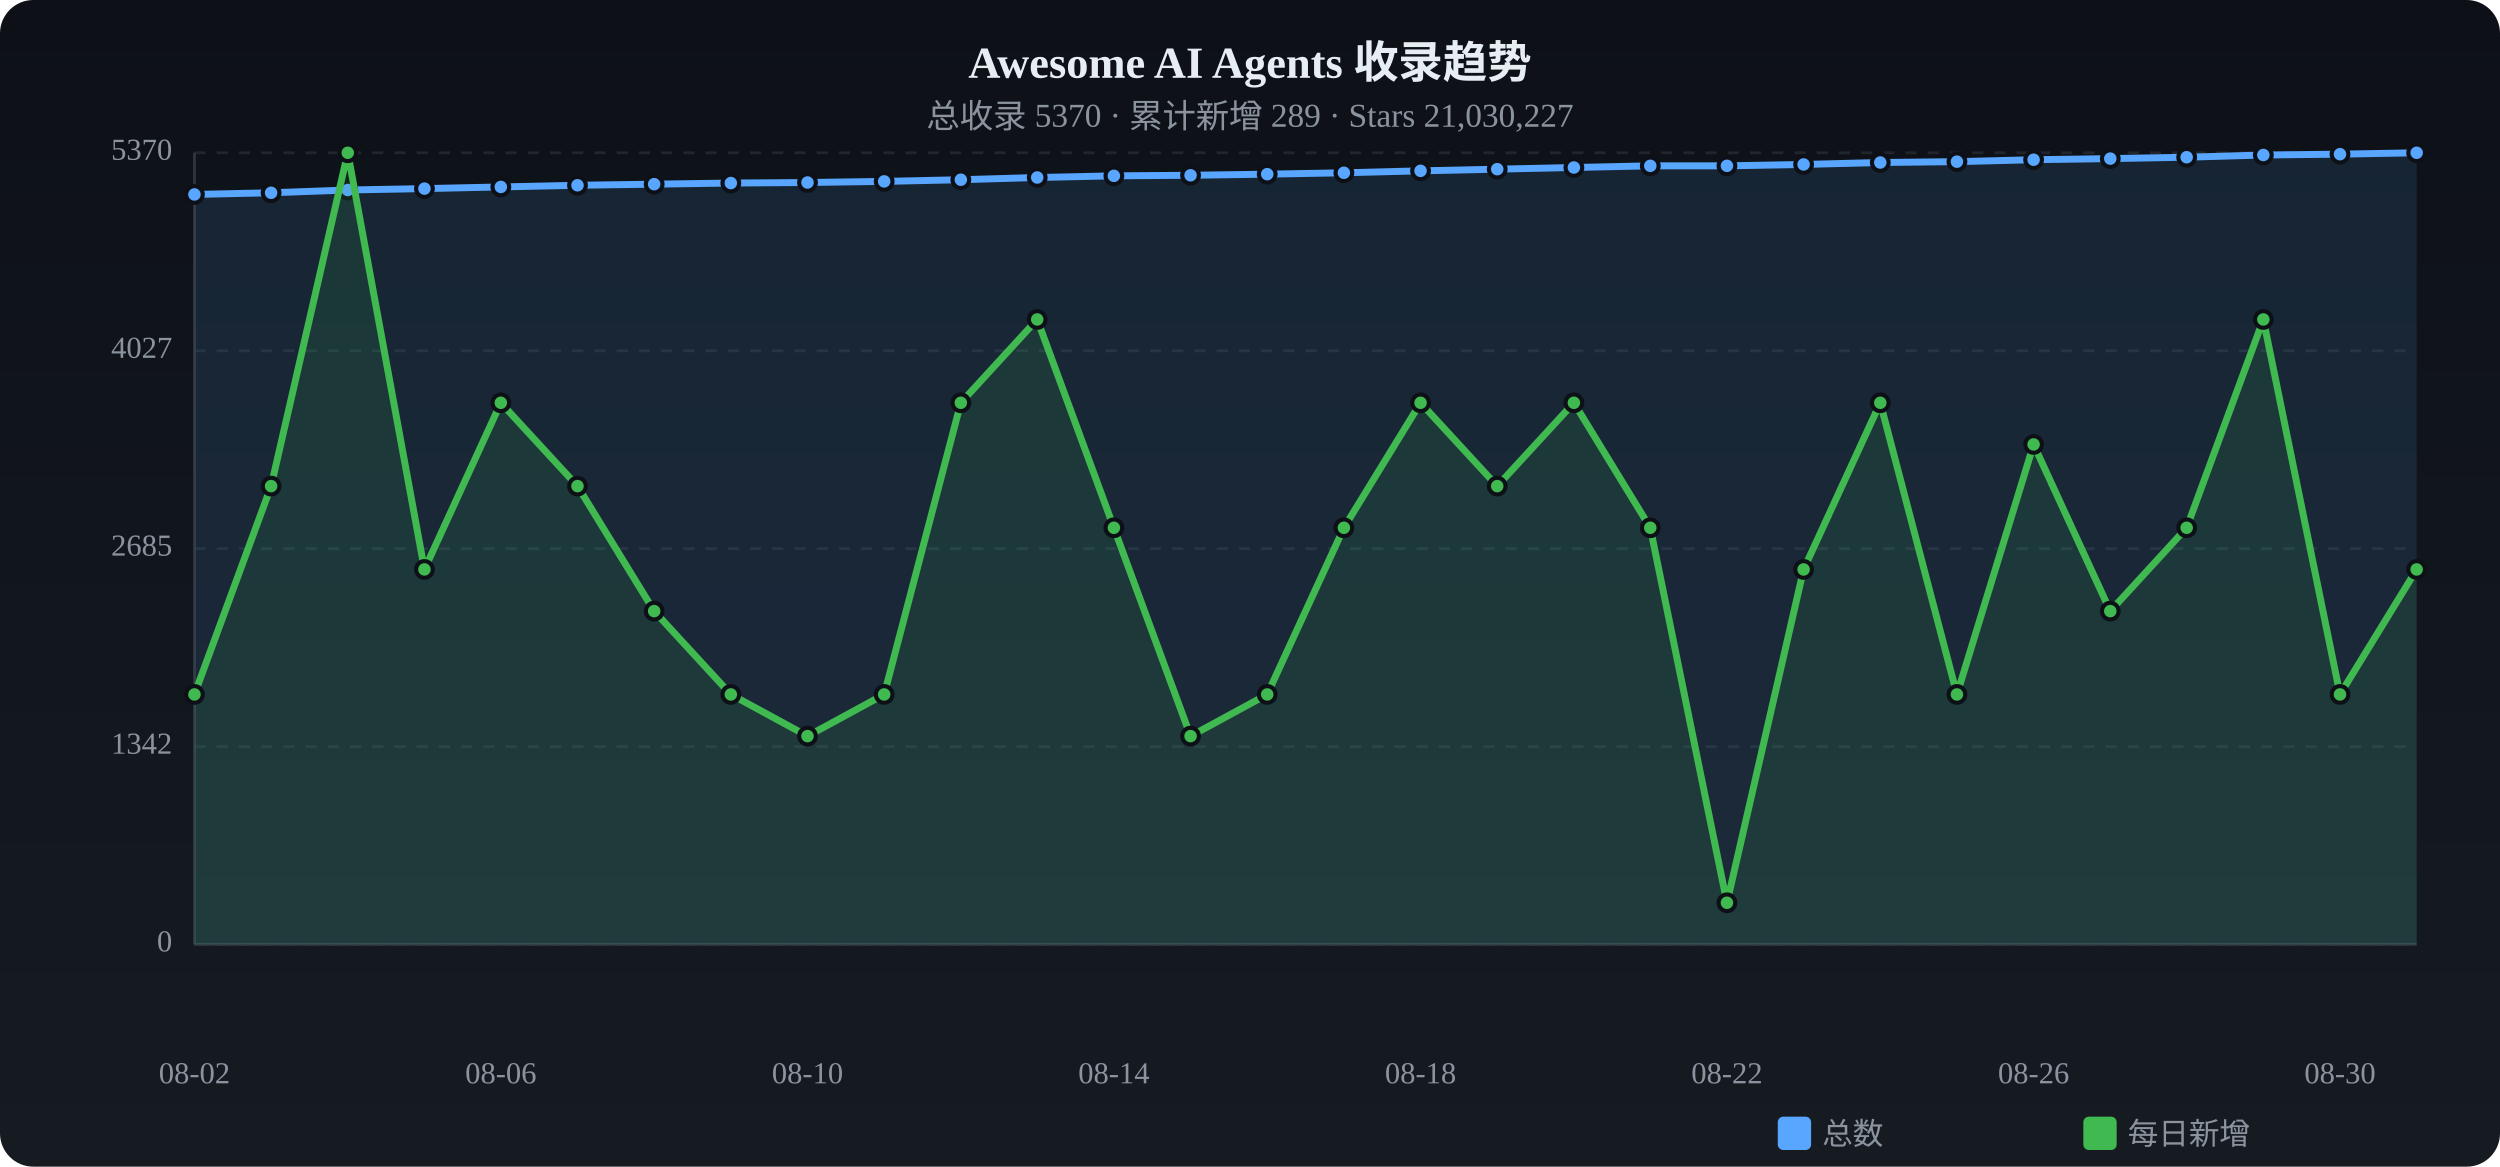
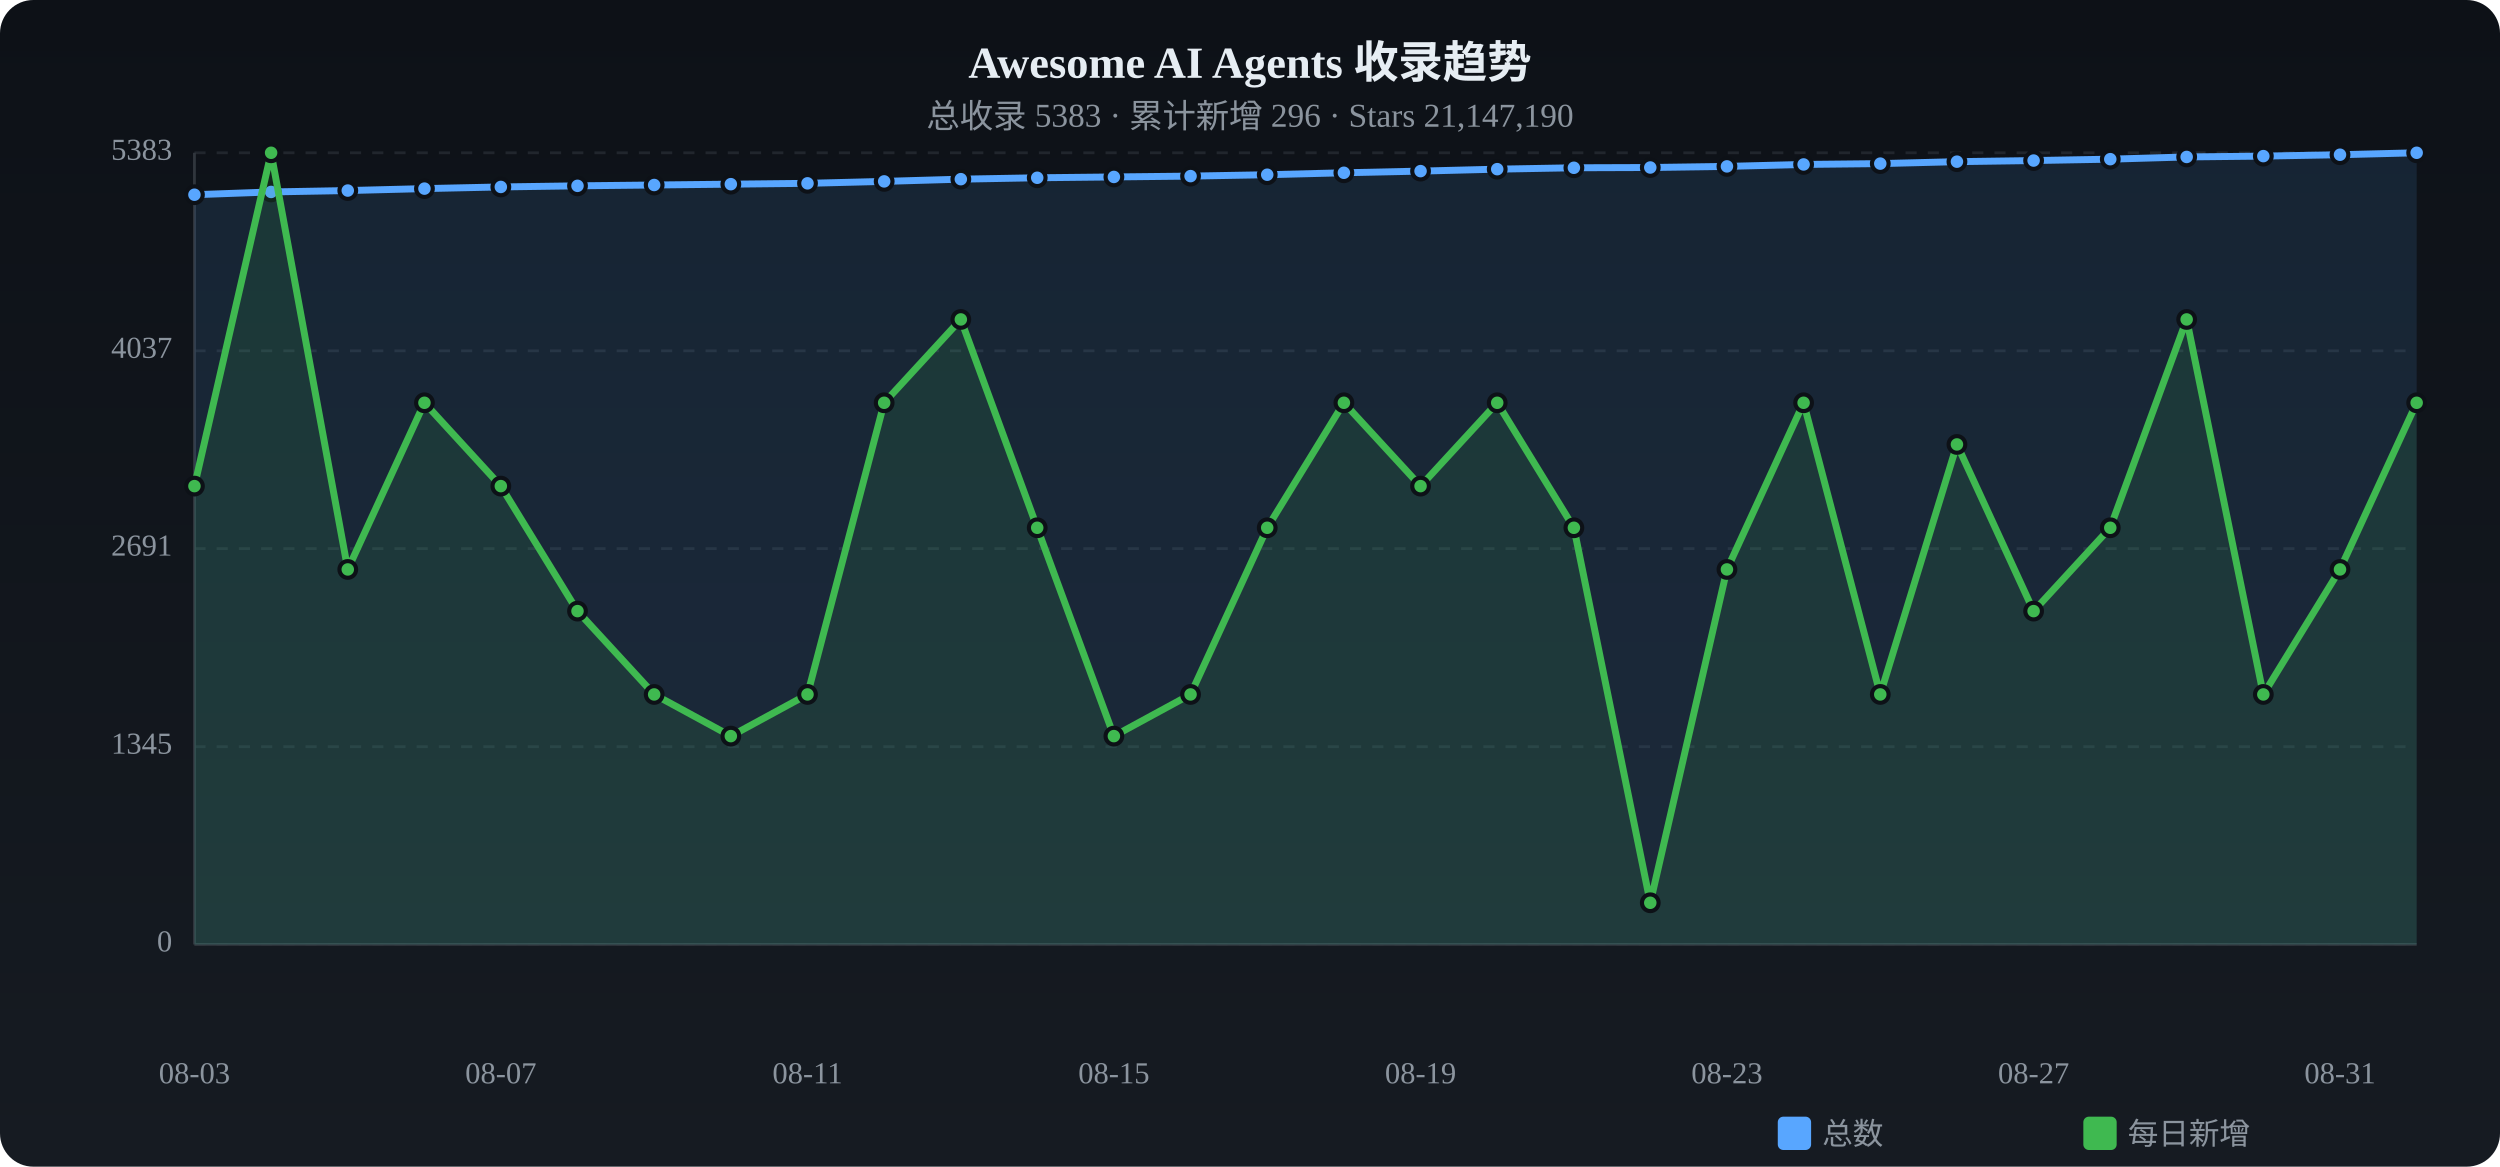
<svg xmlns="http://www.w3.org/2000/svg" viewBox="0 0 900 420" width="900" height="420">
  <defs>
    <linearGradient id="tbg" x1="0%" y1="0%" x2="0%" y2="100%">
      <stop offset="0%" stop-color="#0d1117" />
      <stop offset="100%" stop-color="#161b22" />
    </linearGradient>
  </defs>
  <rect width="900" height="420" rx="12" fill="url(#tbg)" />
  <text x="450.0" y="28" text-anchor="middle" fill="#e6edf3" font-size="16" font-weight="bold">Awesome AI Agents 收录趋势</text>
-   <text x="450.0" y="46" text-anchor="middle" fill="#8b949e" font-size="12">总收录 5370 · 累计新增 289 · Stars 21,030,227</text>
+   <text x="450.0" y="46" text-anchor="middle" fill="#8b949e" font-size="12">总收录 5383 · 累计新增 296 · Stars 21,147,190</text>
  <text x="62" y="340.0" text-anchor="end" fill="#8b949e" font-size="11" dominant-baseline="middle">0</text>
  <line x1="70" y1="340.0" x2="870" y2="340.0" stroke="#21262d" stroke-dasharray="4 4" />
-   <text x="62" y="268.8" text-anchor="end" fill="#8b949e" font-size="11" dominant-baseline="middle">1342</text>
+   <text x="62" y="268.8" text-anchor="end" fill="#8b949e" font-size="11" dominant-baseline="middle">1345</text>
  <line x1="70" y1="268.8" x2="870" y2="268.8" stroke="#21262d" stroke-dasharray="4 4" />
-   <text x="62" y="197.5" text-anchor="end" fill="#8b949e" font-size="11" dominant-baseline="middle">2685</text>
+   <text x="62" y="197.5" text-anchor="end" fill="#8b949e" font-size="11" dominant-baseline="middle">2691</text>
  <line x1="70" y1="197.5" x2="870" y2="197.5" stroke="#21262d" stroke-dasharray="4 4" />
-   <text x="62" y="126.3" text-anchor="end" fill="#8b949e" font-size="11" dominant-baseline="middle">4027</text>
+   <text x="62" y="126.3" text-anchor="end" fill="#8b949e" font-size="11" dominant-baseline="middle">4037</text>
  <line x1="70" y1="126.3" x2="870" y2="126.3" stroke="#21262d" stroke-dasharray="4 4" />
-   <text x="62" y="55.0" text-anchor="end" fill="#8b949e" font-size="11" dominant-baseline="middle">5370</text>
+   <text x="62" y="55.0" text-anchor="end" fill="#8b949e" font-size="11" dominant-baseline="middle">5383</text>
  <line x1="70" y1="55.0" x2="870" y2="55.0" stroke="#21262d" stroke-dasharray="4 4" />
  <line x1="70" y1="55" x2="70" y2="340" stroke="#30363d" />
  <line x1="70" y1="340" x2="870" y2="340" stroke="#30363d" />
-   <path d="M70.0,70.0 L97.6,69.4 L125.2,68.4 L152.8,67.9 L180.3,67.3 L207.9,66.7 L235.5,66.3 L263.1,65.9 L290.7,65.7 L318.3,65.3 L345.9,64.7 L373.4,63.9 L401.0,63.3 L428.6,63.1 L456.2,62.7 L483.8,62.2 L511.4,61.5 L539.0,60.9 L566.6,60.3 L594.1,59.7 L621.7,59.7 L649.3,59.2 L676.9,58.5 L704.5,58.2 L732.1,57.5 L759.7,57.1 L787.2,56.6 L814.8,55.8 L842.4,55.5 L870.0,55.0 L870.0,340 L70.0,340 Z" fill="#58a6ff" opacity="0.12" />
-   <polyline points="70.0,70.0 97.6,69.4 125.2,68.4 152.8,67.9 180.3,67.3 207.9,66.7 235.5,66.3 263.1,65.9 290.7,65.7 318.3,65.3 345.9,64.7 373.4,63.9 401.0,63.3 428.6,63.1 456.2,62.7 483.8,62.2 511.4,61.5 539.0,60.9 566.6,60.3 594.1,59.7 621.7,59.7 649.3,59.2 676.9,58.5 704.5,58.2 732.1,57.5 759.7,57.1 787.2,56.6 814.8,55.8 842.4,55.5 870.0,55.0" fill="none" stroke="#58a6ff" stroke-width="2.5" stroke-linecap="round" stroke-linejoin="round" />
-   <circle cx="70.0" cy="70.0" r="3" fill="#58a6ff" stroke="#0d1117" stroke-width="1.5" />
-   <circle cx="97.6" cy="69.4" r="3" fill="#58a6ff" stroke="#0d1117" stroke-width="1.5" />
-   <circle cx="125.2" cy="68.4" r="3" fill="#58a6ff" stroke="#0d1117" stroke-width="1.5" />
+   <path d="M70.0,70.1 L97.6,69.1 L125.2,68.6 L152.8,67.9 L180.3,67.3 L207.9,66.9 L235.5,66.6 L263.1,66.3 L290.7,66.0 L318.3,65.3 L345.9,64.5 L373.4,64.0 L401.0,63.7 L428.6,63.4 L456.2,62.9 L483.8,62.2 L511.4,61.6 L539.0,60.9 L566.6,60.4 L594.1,60.3 L621.7,59.9 L649.3,59.2 L676.9,58.9 L704.5,58.2 L732.1,57.8 L759.7,57.3 L787.2,56.5 L814.8,56.2 L842.4,55.7 L870.0,55.0 L870.0,340 L70.0,340 Z" fill="#58a6ff" opacity="0.12" />
+   <polyline points="70.0,70.1 97.6,69.1 125.2,68.6 152.8,67.9 180.3,67.3 207.9,66.9 235.5,66.6 263.1,66.3 290.7,66.0 318.3,65.3 345.9,64.5 373.4,64.0 401.0,63.7 428.6,63.4 456.2,62.9 483.8,62.2 511.4,61.6 539.0,60.9 566.6,60.4 594.1,60.3 621.7,59.9 649.3,59.2 676.9,58.9 704.5,58.2 732.1,57.8 759.7,57.3 787.2,56.5 814.8,56.2 842.4,55.7 870.0,55.0" fill="none" stroke="#58a6ff" stroke-width="2.5" stroke-linecap="round" stroke-linejoin="round" />
+   <circle cx="70.0" cy="70.1" r="3" fill="#58a6ff" stroke="#0d1117" stroke-width="1.5" />
+   <circle cx="97.6" cy="69.1" r="3" fill="#58a6ff" stroke="#0d1117" stroke-width="1.5" />
+   <circle cx="125.2" cy="68.6" r="3" fill="#58a6ff" stroke="#0d1117" stroke-width="1.5" />
  <circle cx="152.8" cy="67.9" r="3" fill="#58a6ff" stroke="#0d1117" stroke-width="1.5" />
  <circle cx="180.3" cy="67.3" r="3" fill="#58a6ff" stroke="#0d1117" stroke-width="1.5" />
-   <circle cx="207.9" cy="66.7" r="3" fill="#58a6ff" stroke="#0d1117" stroke-width="1.5" />
-   <circle cx="235.5" cy="66.3" r="3" fill="#58a6ff" stroke="#0d1117" stroke-width="1.5" />
-   <circle cx="263.1" cy="65.9" r="3" fill="#58a6ff" stroke="#0d1117" stroke-width="1.5" />
-   <circle cx="290.7" cy="65.7" r="3" fill="#58a6ff" stroke="#0d1117" stroke-width="1.5" />
+   <circle cx="207.9" cy="66.9" r="3" fill="#58a6ff" stroke="#0d1117" stroke-width="1.5" />
+   <circle cx="235.5" cy="66.6" r="3" fill="#58a6ff" stroke="#0d1117" stroke-width="1.5" />
+   <circle cx="263.1" cy="66.3" r="3" fill="#58a6ff" stroke="#0d1117" stroke-width="1.5" />
+   <circle cx="290.7" cy="66.0" r="3" fill="#58a6ff" stroke="#0d1117" stroke-width="1.5" />
  <circle cx="318.3" cy="65.3" r="3" fill="#58a6ff" stroke="#0d1117" stroke-width="1.5" />
-   <circle cx="345.9" cy="64.7" r="3" fill="#58a6ff" stroke="#0d1117" stroke-width="1.5" />
-   <circle cx="373.4" cy="63.9" r="3" fill="#58a6ff" stroke="#0d1117" stroke-width="1.5" />
-   <circle cx="401.0" cy="63.3" r="3" fill="#58a6ff" stroke="#0d1117" stroke-width="1.5" />
-   <circle cx="428.6" cy="63.1" r="3" fill="#58a6ff" stroke="#0d1117" stroke-width="1.5" />
-   <circle cx="456.2" cy="62.7" r="3" fill="#58a6ff" stroke="#0d1117" stroke-width="1.5" />
+   <circle cx="345.9" cy="64.5" r="3" fill="#58a6ff" stroke="#0d1117" stroke-width="1.5" />
+   <circle cx="373.4" cy="64.0" r="3" fill="#58a6ff" stroke="#0d1117" stroke-width="1.5" />
+   <circle cx="401.0" cy="63.7" r="3" fill="#58a6ff" stroke="#0d1117" stroke-width="1.5" />
+   <circle cx="428.6" cy="63.4" r="3" fill="#58a6ff" stroke="#0d1117" stroke-width="1.5" />
+   <circle cx="456.2" cy="62.9" r="3" fill="#58a6ff" stroke="#0d1117" stroke-width="1.5" />
  <circle cx="483.8" cy="62.2" r="3" fill="#58a6ff" stroke="#0d1117" stroke-width="1.5" />
-   <circle cx="511.4" cy="61.5" r="3" fill="#58a6ff" stroke="#0d1117" stroke-width="1.5" />
+   <circle cx="511.4" cy="61.6" r="3" fill="#58a6ff" stroke="#0d1117" stroke-width="1.5" />
  <circle cx="539.0" cy="60.9" r="3" fill="#58a6ff" stroke="#0d1117" stroke-width="1.5" />
-   <circle cx="566.6" cy="60.3" r="3" fill="#58a6ff" stroke="#0d1117" stroke-width="1.5" />
-   <circle cx="594.1" cy="59.7" r="3" fill="#58a6ff" stroke="#0d1117" stroke-width="1.5" />
-   <circle cx="621.7" cy="59.7" r="3" fill="#58a6ff" stroke="#0d1117" stroke-width="1.5" />
+   <circle cx="566.6" cy="60.4" r="3" fill="#58a6ff" stroke="#0d1117" stroke-width="1.5" />
+   <circle cx="594.1" cy="60.3" r="3" fill="#58a6ff" stroke="#0d1117" stroke-width="1.5" />
+   <circle cx="621.7" cy="59.9" r="3" fill="#58a6ff" stroke="#0d1117" stroke-width="1.5" />
  <circle cx="649.3" cy="59.2" r="3" fill="#58a6ff" stroke="#0d1117" stroke-width="1.5" />
-   <circle cx="676.9" cy="58.5" r="3" fill="#58a6ff" stroke="#0d1117" stroke-width="1.5" />
+   <circle cx="676.9" cy="58.9" r="3" fill="#58a6ff" stroke="#0d1117" stroke-width="1.5" />
  <circle cx="704.5" cy="58.2" r="3" fill="#58a6ff" stroke="#0d1117" stroke-width="1.5" />
-   <circle cx="732.1" cy="57.5" r="3" fill="#58a6ff" stroke="#0d1117" stroke-width="1.5" />
-   <circle cx="759.7" cy="57.1" r="3" fill="#58a6ff" stroke="#0d1117" stroke-width="1.5" />
-   <circle cx="787.2" cy="56.6" r="3" fill="#58a6ff" stroke="#0d1117" stroke-width="1.5" />
-   <circle cx="814.8" cy="55.8" r="3" fill="#58a6ff" stroke="#0d1117" stroke-width="1.5" />
-   <circle cx="842.4" cy="55.5" r="3" fill="#58a6ff" stroke="#0d1117" stroke-width="1.5" />
+   <circle cx="732.1" cy="57.8" r="3" fill="#58a6ff" stroke="#0d1117" stroke-width="1.5" />
+   <circle cx="759.7" cy="57.3" r="3" fill="#58a6ff" stroke="#0d1117" stroke-width="1.5" />
+   <circle cx="787.2" cy="56.5" r="3" fill="#58a6ff" stroke="#0d1117" stroke-width="1.5" />
+   <circle cx="814.8" cy="56.2" r="3" fill="#58a6ff" stroke="#0d1117" stroke-width="1.5" />
+   <circle cx="842.4" cy="55.7" r="3" fill="#58a6ff" stroke="#0d1117" stroke-width="1.5" />
  <circle cx="870.0" cy="55.0" r="3" fill="#58a6ff" stroke="#0d1117" stroke-width="1.5" />
-   <path d="M70.0,250.0 L97.6,175.0 L125.2,55.0 L152.8,205.0 L180.3,145.0 L207.9,175.0 L235.5,220.0 L263.1,250.0 L290.7,265.0 L318.3,250.0 L345.9,145.0 L373.4,115.0 L401.0,190.0 L428.6,265.0 L456.2,250.0 L483.8,190.0 L511.4,145.0 L539.0,175.0 L566.6,145.0 L594.1,190.0 L621.7,325.0 L649.3,205.0 L676.9,145.0 L704.5,250.0 L732.1,160.0 L759.7,220.0 L787.2,190.0 L814.8,115.0 L842.4,250.0 L870.0,205.0 L870.0,340 L70.0,340 Z" fill="#3fb950" opacity="0.12" />
-   <polyline points="70.0,250.0 97.6,175.0 125.2,55.0 152.8,205.0 180.3,145.0 207.9,175.0 235.5,220.0 263.1,250.0 290.7,265.0 318.3,250.0 345.9,145.0 373.4,115.0 401.0,190.0 428.6,265.0 456.2,250.0 483.8,190.0 511.4,145.0 539.0,175.0 566.6,145.0 594.1,190.0 621.7,325.0 649.3,205.0 676.9,145.0 704.5,250.0 732.1,160.0 759.7,220.0 787.2,190.0 814.8,115.0 842.4,250.0 870.0,205.0" fill="none" stroke="#3fb950" stroke-width="2.5" stroke-linecap="round" stroke-linejoin="round" />
-   <circle cx="70.0" cy="250.0" r="3" fill="#3fb950" stroke="#0d1117" stroke-width="1.5" />
-   <circle cx="97.6" cy="175.0" r="3" fill="#3fb950" stroke="#0d1117" stroke-width="1.5" />
-   <circle cx="125.2" cy="55.0" r="3" fill="#3fb950" stroke="#0d1117" stroke-width="1.5" />
-   <circle cx="152.8" cy="205.0" r="3" fill="#3fb950" stroke="#0d1117" stroke-width="1.5" />
-   <circle cx="180.3" cy="145.0" r="3" fill="#3fb950" stroke="#0d1117" stroke-width="1.5" />
-   <circle cx="207.9" cy="175.0" r="3" fill="#3fb950" stroke="#0d1117" stroke-width="1.5" />
-   <circle cx="235.5" cy="220.0" r="3" fill="#3fb950" stroke="#0d1117" stroke-width="1.5" />
-   <circle cx="263.1" cy="250.0" r="3" fill="#3fb950" stroke="#0d1117" stroke-width="1.5" />
-   <circle cx="290.7" cy="265.0" r="3" fill="#3fb950" stroke="#0d1117" stroke-width="1.5" />
-   <circle cx="318.3" cy="250.0" r="3" fill="#3fb950" stroke="#0d1117" stroke-width="1.5" />
-   <circle cx="345.9" cy="145.0" r="3" fill="#3fb950" stroke="#0d1117" stroke-width="1.5" />
-   <circle cx="373.4" cy="115.0" r="3" fill="#3fb950" stroke="#0d1117" stroke-width="1.5" />
-   <circle cx="401.0" cy="190.0" r="3" fill="#3fb950" stroke="#0d1117" stroke-width="1.5" />
-   <circle cx="428.6" cy="265.0" r="3" fill="#3fb950" stroke="#0d1117" stroke-width="1.5" />
-   <circle cx="456.2" cy="250.0" r="3" fill="#3fb950" stroke="#0d1117" stroke-width="1.5" />
-   <circle cx="483.8" cy="190.0" r="3" fill="#3fb950" stroke="#0d1117" stroke-width="1.5" />
-   <circle cx="511.4" cy="145.0" r="3" fill="#3fb950" stroke="#0d1117" stroke-width="1.5" />
-   <circle cx="539.0" cy="175.0" r="3" fill="#3fb950" stroke="#0d1117" stroke-width="1.5" />
-   <circle cx="566.6" cy="145.0" r="3" fill="#3fb950" stroke="#0d1117" stroke-width="1.5" />
-   <circle cx="594.1" cy="190.0" r="3" fill="#3fb950" stroke="#0d1117" stroke-width="1.5" />
-   <circle cx="621.7" cy="325.0" r="3" fill="#3fb950" stroke="#0d1117" stroke-width="1.5" />
-   <circle cx="649.3" cy="205.0" r="3" fill="#3fb950" stroke="#0d1117" stroke-width="1.5" />
-   <circle cx="676.9" cy="145.0" r="3" fill="#3fb950" stroke="#0d1117" stroke-width="1.5" />
-   <circle cx="704.5" cy="250.0" r="3" fill="#3fb950" stroke="#0d1117" stroke-width="1.5" />
-   <circle cx="732.1" cy="160.0" r="3" fill="#3fb950" stroke="#0d1117" stroke-width="1.5" />
-   <circle cx="759.7" cy="220.0" r="3" fill="#3fb950" stroke="#0d1117" stroke-width="1.5" />
-   <circle cx="787.2" cy="190.0" r="3" fill="#3fb950" stroke="#0d1117" stroke-width="1.5" />
-   <circle cx="814.8" cy="115.0" r="3" fill="#3fb950" stroke="#0d1117" stroke-width="1.5" />
-   <circle cx="842.4" cy="250.0" r="3" fill="#3fb950" stroke="#0d1117" stroke-width="1.5" />
-   <circle cx="870.0" cy="205.0" r="3" fill="#3fb950" stroke="#0d1117" stroke-width="1.5" />
-   <text x="70.0" y="390" text-anchor="middle" fill="#8b949e" font-size="11">08-02</text>
-   <text x="180.3" y="390" text-anchor="middle" fill="#8b949e" font-size="11">08-06</text>
-   <text x="290.7" y="390" text-anchor="middle" fill="#8b949e" font-size="11">08-10</text>
-   <text x="401.0" y="390" text-anchor="middle" fill="#8b949e" font-size="11">08-14</text>
-   <text x="511.4" y="390" text-anchor="middle" fill="#8b949e" font-size="11">08-18</text>
-   <text x="621.7" y="390" text-anchor="middle" fill="#8b949e" font-size="11">08-22</text>
-   <text x="732.1" y="390" text-anchor="middle" fill="#8b949e" font-size="11">08-26</text>
-   <text x="842.4" y="390" text-anchor="middle" fill="#8b949e" font-size="11">08-30</text>
+   <path d="M70.0,175.0 L97.6,55.0 L125.2,205.0 L152.8,145.0 L180.3,175.0 L207.9,220.0 L235.5,250.0 L263.1,265.0 L290.7,250.0 L318.3,145.0 L345.9,115.0 L373.4,190.0 L401.0,265.0 L428.6,250.0 L456.2,190.0 L483.8,145.0 L511.4,175.0 L539.0,145.0 L566.6,190.0 L594.1,325.0 L621.7,205.0 L649.3,145.0 L676.9,250.0 L704.5,160.0 L732.1,220.0 L759.7,190.0 L787.2,115.0 L814.8,250.0 L842.4,205.0 L870.0,145.0 L870.0,340 L70.0,340 Z" fill="#3fb950" opacity="0.12" />
+   <polyline points="70.0,175.0 97.6,55.0 125.2,205.0 152.8,145.0 180.3,175.0 207.9,220.0 235.5,250.0 263.1,265.0 290.7,250.0 318.3,145.0 345.9,115.0 373.4,190.0 401.0,265.0 428.6,250.0 456.2,190.0 483.8,145.0 511.4,175.0 539.0,145.0 566.6,190.0 594.1,325.0 621.7,205.0 649.3,145.0 676.9,250.0 704.5,160.0 732.1,220.0 759.7,190.0 787.2,115.0 814.8,250.0 842.4,205.0 870.0,145.0" fill="none" stroke="#3fb950" stroke-width="2.5" stroke-linecap="round" stroke-linejoin="round" />
+   <circle cx="70.0" cy="175.0" r="3" fill="#3fb950" stroke="#0d1117" stroke-width="1.5" />
+   <circle cx="97.6" cy="55.0" r="3" fill="#3fb950" stroke="#0d1117" stroke-width="1.5" />
+   <circle cx="125.2" cy="205.0" r="3" fill="#3fb950" stroke="#0d1117" stroke-width="1.5" />
+   <circle cx="152.8" cy="145.0" r="3" fill="#3fb950" stroke="#0d1117" stroke-width="1.5" />
+   <circle cx="180.3" cy="175.0" r="3" fill="#3fb950" stroke="#0d1117" stroke-width="1.5" />
+   <circle cx="207.9" cy="220.0" r="3" fill="#3fb950" stroke="#0d1117" stroke-width="1.5" />
+   <circle cx="235.5" cy="250.0" r="3" fill="#3fb950" stroke="#0d1117" stroke-width="1.5" />
+   <circle cx="263.1" cy="265.0" r="3" fill="#3fb950" stroke="#0d1117" stroke-width="1.5" />
+   <circle cx="290.7" cy="250.0" r="3" fill="#3fb950" stroke="#0d1117" stroke-width="1.5" />
+   <circle cx="318.3" cy="145.0" r="3" fill="#3fb950" stroke="#0d1117" stroke-width="1.5" />
+   <circle cx="345.9" cy="115.0" r="3" fill="#3fb950" stroke="#0d1117" stroke-width="1.5" />
+   <circle cx="373.4" cy="190.0" r="3" fill="#3fb950" stroke="#0d1117" stroke-width="1.5" />
+   <circle cx="401.0" cy="265.0" r="3" fill="#3fb950" stroke="#0d1117" stroke-width="1.5" />
+   <circle cx="428.6" cy="250.0" r="3" fill="#3fb950" stroke="#0d1117" stroke-width="1.5" />
+   <circle cx="456.2" cy="190.0" r="3" fill="#3fb950" stroke="#0d1117" stroke-width="1.5" />
+   <circle cx="483.8" cy="145.0" r="3" fill="#3fb950" stroke="#0d1117" stroke-width="1.5" />
+   <circle cx="511.4" cy="175.0" r="3" fill="#3fb950" stroke="#0d1117" stroke-width="1.5" />
+   <circle cx="539.0" cy="145.0" r="3" fill="#3fb950" stroke="#0d1117" stroke-width="1.5" />
+   <circle cx="566.6" cy="190.0" r="3" fill="#3fb950" stroke="#0d1117" stroke-width="1.5" />
+   <circle cx="594.1" cy="325.0" r="3" fill="#3fb950" stroke="#0d1117" stroke-width="1.5" />
+   <circle cx="621.7" cy="205.0" r="3" fill="#3fb950" stroke="#0d1117" stroke-width="1.5" />
+   <circle cx="649.3" cy="145.0" r="3" fill="#3fb950" stroke="#0d1117" stroke-width="1.5" />
+   <circle cx="676.9" cy="250.0" r="3" fill="#3fb950" stroke="#0d1117" stroke-width="1.5" />
+   <circle cx="704.5" cy="160.0" r="3" fill="#3fb950" stroke="#0d1117" stroke-width="1.5" />
+   <circle cx="732.1" cy="220.0" r="3" fill="#3fb950" stroke="#0d1117" stroke-width="1.5" />
+   <circle cx="759.7" cy="190.0" r="3" fill="#3fb950" stroke="#0d1117" stroke-width="1.5" />
+   <circle cx="787.2" cy="115.0" r="3" fill="#3fb950" stroke="#0d1117" stroke-width="1.5" />
+   <circle cx="814.8" cy="250.0" r="3" fill="#3fb950" stroke="#0d1117" stroke-width="1.5" />
+   <circle cx="842.4" cy="205.0" r="3" fill="#3fb950" stroke="#0d1117" stroke-width="1.5" />
+   <circle cx="870.0" cy="145.0" r="3" fill="#3fb950" stroke="#0d1117" stroke-width="1.5" />
+   <text x="70.0" y="390" text-anchor="middle" fill="#8b949e" font-size="11">08-03</text>
+   <text x="180.3" y="390" text-anchor="middle" fill="#8b949e" font-size="11">08-07</text>
+   <text x="290.7" y="390" text-anchor="middle" fill="#8b949e" font-size="11">08-11</text>
+   <text x="401.0" y="390" text-anchor="middle" fill="#8b949e" font-size="11">08-15</text>
+   <text x="511.4" y="390" text-anchor="middle" fill="#8b949e" font-size="11">08-19</text>
+   <text x="621.7" y="390" text-anchor="middle" fill="#8b949e" font-size="11">08-23</text>
+   <text x="732.1" y="390" text-anchor="middle" fill="#8b949e" font-size="11">08-27</text>
+   <text x="842.4" y="390" text-anchor="middle" fill="#8b949e" font-size="11">08-31</text>
  <rect x="640" y="402" width="12" height="12" rx="2" fill="#58a6ff" />
  <text x="656" y="412" fill="#8b949e" font-size="11">总数</text>
  <rect x="750" y="402" width="12" height="12" rx="2" fill="#3fb950" />
  <text x="766" y="412" fill="#8b949e" font-size="11">每日新增</text>
</svg>
